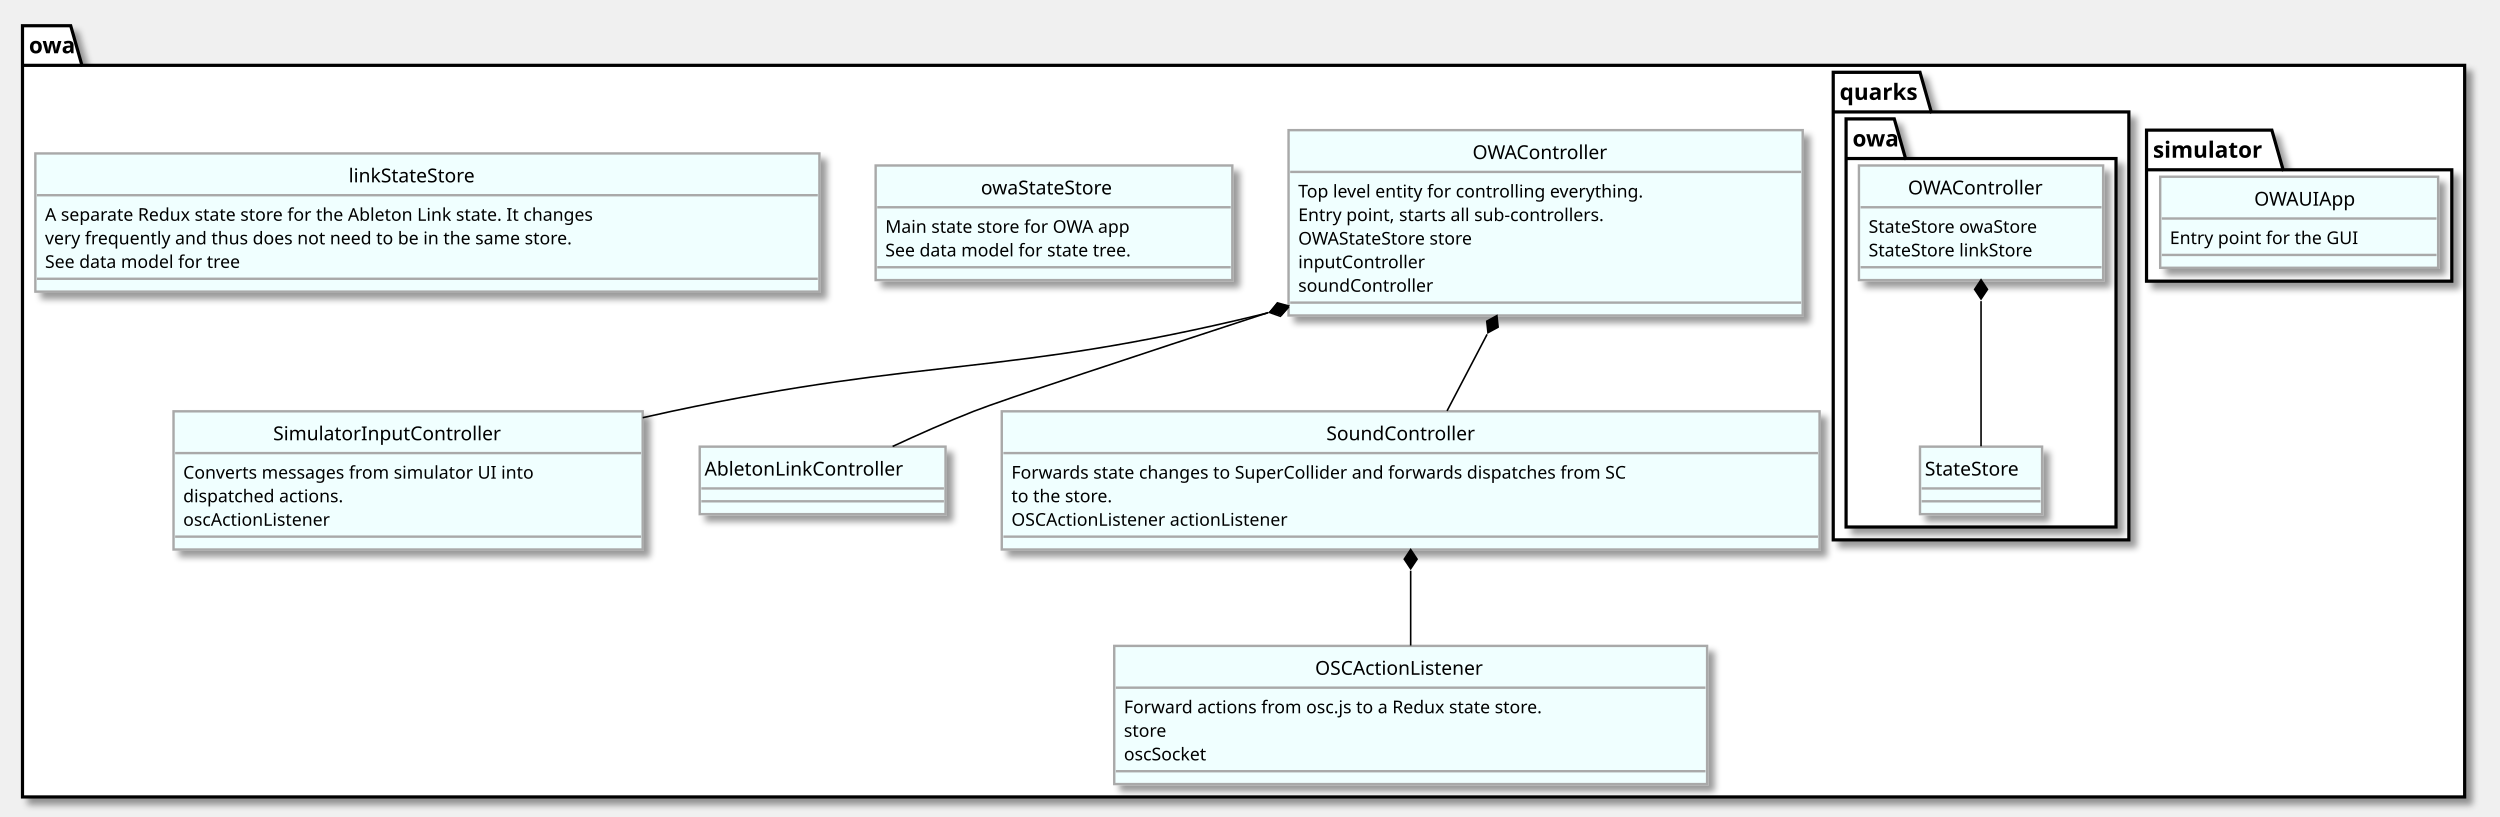
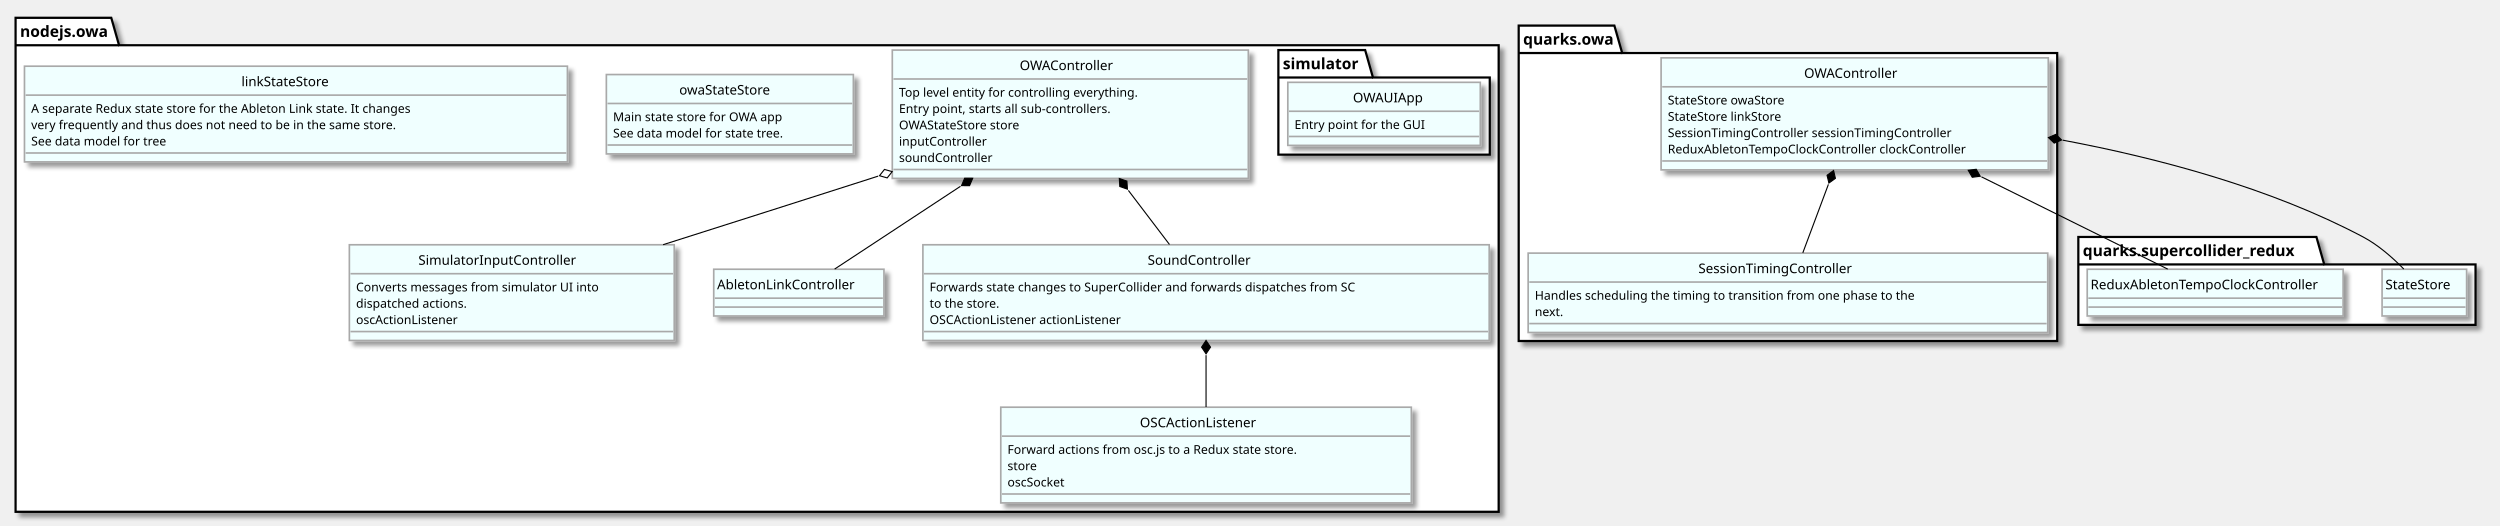
- <svg xmlns="http://www.w3.org/2000/svg" contentScriptType="application/ecmascript" contentStyleType="text/css" height="508px" preserveAspectRatio="none" style="width:1556px;height:508px;" version="1.1" viewBox="0 0 1556 508" width="1556px" zoomAndPan="magnify">
+ <svg xmlns="http://www.w3.org/2000/svg" contentScriptType="application/ecmascript" contentStyleType="text/css" height="472px" preserveAspectRatio="none" style="width:2247px;height:472px;" version="1.1" viewBox="0 0 2247 472" width="2247px" zoomAndPan="magnify">
  <defs>
-     <filter height="300%" id="f16iawlc1t3pei" width="300%" x="-1" y="-1">
+     <filter height="300%" id="f8wq1p1fm42qx" width="300%" x="-1" y="-1">
      <feGaussianBlur result="blurOut" stdDeviation="2.0" />
      <feColorMatrix in="blurOut" result="blurOut2" type="matrix" values="0 0 0 0 0 0 0 0 0 0 0 0 0 0 0 0 0 0 .4 0" />
      <feOffset dx="4.0" dy="4.0" in="blurOut2" result="blurOut3" />
      <feBlend in="SourceGraphic" in2="blurOut3" mode="normal" />
    </filter>
  </defs>
  <g>
-     <polygon fill="#FFFFFF" filter="url(#f16iawlc1t3pei)" points="14,16,44,16,51,40.669,1534,40.669,1534,496,14,496,14,16" style="stroke: #000000; stroke-width: 2.0;" />
-     <line style="stroke: #000000; stroke-width: 2.0;" x1="14" x2="51" y1="40.669" y2="40.669" />
-     <text fill="#000000" font-family="Monaco" font-size="14" font-weight="bold" lengthAdjust="spacingAndGlyphs" textLength="24" x="18" y="33.169">owa</text>
-     <polygon fill="#FFFFFF" filter="url(#f16iawlc1t3pei)" points="1336,81,1414,81,1421,105.669,1526,105.669,1526,175,1336,175,1336,81" style="stroke: #000000; stroke-width: 2.0;" />
-     <line style="stroke: #000000; stroke-width: 2.0;" x1="1336" x2="1421" y1="105.669" y2="105.669" />
-     <text fill="#000000" font-family="Monaco" font-size="14" font-weight="bold" lengthAdjust="spacingAndGlyphs" textLength="72" x="1340" y="98.169">simulator</text>
-     <polygon fill="#FFFFFF" filter="url(#f16iawlc1t3pei)" points="1141,45,1195,45,1202,69.669,1325,69.669,1325,336,1141,336,1141,45" style="stroke: #000000; stroke-width: 2.0;" />
-     <line style="stroke: #000000; stroke-width: 2.0;" x1="1141" x2="1202" y1="69.669" y2="69.669" />
-     <text fill="#000000" font-family="Monaco" font-size="14" font-weight="bold" lengthAdjust="spacingAndGlyphs" textLength="48" x="1145" y="62.169">quarks</text>
-     <polygon fill="#FFFFFF" filter="url(#f16iawlc1t3pei)" points="1149,74,1179,74,1186,98.669,1317,98.669,1317,328,1149,328,1149,74" style="stroke: #000000; stroke-width: 2.0;" />
-     <line style="stroke: #000000; stroke-width: 2.0;" x1="1149" x2="1186" y1="98.669" y2="98.669" />
-     <text fill="#000000" font-family="Monaco" font-size="14" font-weight="bold" lengthAdjust="spacingAndGlyphs" textLength="24" x="1153" y="91.169">owa</text>
-     <rect fill="#F0FFFF" filter="url(#f16iawlc1t3pei)" height="115.344" id="owa.OWAController" style="stroke: #A9A9A9; stroke-width: 1.5;" width="320" x="802" y="81" />
-     <text fill="#000000" font-family="Monaco" font-size="12" lengthAdjust="spacingAndGlyphs" textLength="91" x="916.5" y="99.002">OWAController</text>
-     <line style="stroke: #A9A9A9; stroke-width: 1.5;" x1="803" x2="1121" y1="107.002" y2="107.002" />
-     <text fill="#000000" font-family="Monaco" font-size="11" lengthAdjust="spacingAndGlyphs" textLength="308" x="808" y="122.92">Top level entity for controlling everything.</text>
-     <text fill="#000000" font-family="Monaco" font-size="11" lengthAdjust="spacingAndGlyphs" textLength="280" x="808" y="137.589">Entry point, starts all sub-controllers.</text>
-     <text fill="#000000" font-family="Monaco" font-size="11" lengthAdjust="spacingAndGlyphs" textLength="133" x="808" y="152.257">OWAStateStore store</text>
-     <text fill="#000000" font-family="Monaco" font-size="11" lengthAdjust="spacingAndGlyphs" textLength="105" x="808" y="166.926">inputController</text>
-     <text fill="#000000" font-family="Monaco" font-size="11" lengthAdjust="spacingAndGlyphs" textLength="105" x="808" y="181.594">soundController</text>
-     <line style="stroke: #A9A9A9; stroke-width: 1.5;" x1="803" x2="1121" y1="188.344" y2="188.344" />
-     <rect fill="#F0FFFF" filter="url(#f16iawlc1t3pei)" height="86.007" id="owa.SimulatorInputController" style="stroke: #A9A9A9; stroke-width: 1.5;" width="292" x="108" y="256" />
-     <text fill="#000000" font-family="Monaco" font-size="12" lengthAdjust="spacingAndGlyphs" textLength="168" x="170" y="274.002">SimulatorInputController</text>
-     <line style="stroke: #A9A9A9; stroke-width: 1.5;" x1="109" x2="399" y1="282.002" y2="282.002" />
-     <text fill="#000000" font-family="Monaco" font-size="11" lengthAdjust="spacingAndGlyphs" textLength="280" x="114" y="297.92">Converts messages from simulator UI into</text>
-     <text fill="#000000" font-family="Monaco" font-size="11" lengthAdjust="spacingAndGlyphs" textLength="133" x="114" y="312.589">dispatched actions.</text>
-     <text fill="#000000" font-family="Monaco" font-size="11" lengthAdjust="spacingAndGlyphs" textLength="119" x="114" y="327.257">oscActionListener</text>
-     <line style="stroke: #A9A9A9; stroke-width: 1.5;" x1="109" x2="399" y1="334.007" y2="334.007" />
-     <rect fill="#F0FFFF" filter="url(#f16iawlc1t3pei)" height="71.339" id="owa.owaStateStore" style="stroke: #A9A9A9; stroke-width: 1.5;" width="222" x="545" y="103" />
-     <text fill="#000000" font-family="Monaco" font-size="12" lengthAdjust="spacingAndGlyphs" textLength="91" x="610.5" y="121.002">owaStateStore</text>
-     <line style="stroke: #A9A9A9; stroke-width: 1.5;" x1="546" x2="766" y1="129.002" y2="129.002" />
-     <text fill="#000000" font-family="Monaco" font-size="11" lengthAdjust="spacingAndGlyphs" textLength="196" x="551" y="144.92">Main state store for OWA app</text>
-     <text fill="#000000" font-family="Monaco" font-size="11" lengthAdjust="spacingAndGlyphs" textLength="210" x="551" y="159.589">See data model for state tree.</text>
-     <line style="stroke: #A9A9A9; stroke-width: 1.5;" x1="546" x2="766" y1="166.339" y2="166.339" />
-     <rect fill="#F0FFFF" filter="url(#f16iawlc1t3pei)" height="86.007" id="owa.linkStateStore" style="stroke: #A9A9A9; stroke-width: 1.5;" width="488" x="22" y="95.5" />
-     <text fill="#000000" font-family="Monaco" font-size="12" lengthAdjust="spacingAndGlyphs" textLength="98" x="217" y="113.502">linkStateStore</text>
-     <line style="stroke: #A9A9A9; stroke-width: 1.5;" x1="23" x2="509" y1="121.502" y2="121.502" />
-     <text fill="#000000" font-family="Monaco" font-size="11" lengthAdjust="spacingAndGlyphs" textLength="476" x="28" y="137.42">A separate Redux state store for the Ableton Link state.  It changes</text>
-     <text fill="#000000" font-family="Monaco" font-size="11" lengthAdjust="spacingAndGlyphs" textLength="441" x="28" y="152.089">very frequently and thus does not need to be in the same store.</text>
-     <text fill="#000000" font-family="Monaco" font-size="11" lengthAdjust="spacingAndGlyphs" textLength="161" x="28" y="166.757">See data model for tree</text>
-     <line style="stroke: #A9A9A9; stroke-width: 1.5;" x1="23" x2="509" y1="173.507" y2="173.507" />
-     <rect fill="#F0FFFF" filter="url(#f16iawlc1t3pei)" height="86.007" id="owa.OSCActionListener" style="stroke: #A9A9A9; stroke-width: 1.5;" width="369" x="693.5" y="402" />
-     <text fill="#000000" font-family="Monaco" font-size="12" lengthAdjust="spacingAndGlyphs" textLength="119" x="818.5" y="420.002">OSCActionListener</text>
-     <line style="stroke: #A9A9A9; stroke-width: 1.5;" x1="694.5" x2="1061.5" y1="428.002" y2="428.002" />
-     <text fill="#000000" font-family="Monaco" font-size="11" lengthAdjust="spacingAndGlyphs" textLength="357" x="699.5" y="443.92">Forward actions from osc.js to a Redux state store.</text>
-     <text fill="#000000" font-family="Monaco" font-size="11" lengthAdjust="spacingAndGlyphs" textLength="35" x="699.5" y="458.589">store</text>
-     <text fill="#000000" font-family="Monaco" font-size="11" lengthAdjust="spacingAndGlyphs" textLength="63" x="699.5" y="473.257">oscSocket</text>
-     <line style="stroke: #A9A9A9; stroke-width: 1.5;" x1="694.5" x2="1061.5" y1="480.007" y2="480.007" />
-     <rect fill="#F0FFFF" filter="url(#f16iawlc1t3pei)" height="42.002" id="owa.AbletonLinkController" style="stroke: #A9A9A9; stroke-width: 1.5;" width="153" x="435.5" y="278" />
-     <text fill="#000000" font-family="Monaco" font-size="12" lengthAdjust="spacingAndGlyphs" textLength="147" x="438.5" y="296.002">AbletonLinkController</text>
-     <line style="stroke: #A9A9A9; stroke-width: 1.5;" x1="436.5" x2="587.5" y1="304.002" y2="304.002" />
-     <line style="stroke: #A9A9A9; stroke-width: 1.5;" x1="436.5" x2="587.5" y1="312.002" y2="312.002" />
-     <rect fill="#F0FFFF" filter="url(#f16iawlc1t3pei)" height="86.007" id="owa.SoundController" style="stroke: #A9A9A9; stroke-width: 1.5;" width="509" x="623.5" y="256" />
-     <text fill="#000000" font-family="Monaco" font-size="12" lengthAdjust="spacingAndGlyphs" textLength="105" x="825.5" y="274.002">SoundController</text>
-     <line style="stroke: #A9A9A9; stroke-width: 1.5;" x1="624.5" x2="1131.5" y1="282.002" y2="282.002" />
-     <text fill="#000000" font-family="Monaco" font-size="11" lengthAdjust="spacingAndGlyphs" textLength="497" x="629.5" y="297.92">Forwards state changes to SuperCollider and forwards dispatches from SC</text>
-     <text fill="#000000" font-family="Monaco" font-size="11" lengthAdjust="spacingAndGlyphs" textLength="91" x="629.5" y="312.589">to the store.</text>
-     <text fill="#000000" font-family="Monaco" font-size="11" lengthAdjust="spacingAndGlyphs" textLength="224" x="629.5" y="327.257">OSCActionListener actionListener</text>
-     <line style="stroke: #A9A9A9; stroke-width: 1.5;" x1="624.5" x2="1131.5" y1="334.007" y2="334.007" />
-     <rect fill="#F0FFFF" filter="url(#f16iawlc1t3pei)" height="56.67" id="owa.simulator.OWAUIApp" style="stroke: #A9A9A9; stroke-width: 1.5;" width="173" x="1344.5" y="110" />
-     <text fill="#000000" font-family="Monaco" font-size="12" lengthAdjust="spacingAndGlyphs" textLength="56" x="1403" y="128.002">OWAUIApp</text>
-     <line style="stroke: #A9A9A9; stroke-width: 1.5;" x1="1345.5" x2="1516.5" y1="136.002" y2="136.002" />
-     <text fill="#000000" font-family="Monaco" font-size="11" lengthAdjust="spacingAndGlyphs" textLength="161" x="1350.5" y="151.92">Entry point for the GUI</text>
-     <line style="stroke: #A9A9A9; stroke-width: 1.5;" x1="1345.5" x2="1516.5" y1="158.67" y2="158.67" />
-     <rect fill="#F0FFFF" filter="url(#f16iawlc1t3pei)" height="71.339" id="owa.quarks.owa.OWAController" style="stroke: #A9A9A9; stroke-width: 1.5;" width="152" x="1157" y="103" />
-     <text fill="#000000" font-family="Monaco" font-size="12" lengthAdjust="spacingAndGlyphs" textLength="91" x="1187.5" y="121.002">OWAController</text>
-     <line style="stroke: #A9A9A9; stroke-width: 1.5;" x1="1158" x2="1308" y1="129.002" y2="129.002" />
-     <text fill="#000000" font-family="Monaco" font-size="11" lengthAdjust="spacingAndGlyphs" textLength="133" x="1163" y="144.92">StateStore owaStore</text>
-     <text fill="#000000" font-family="Monaco" font-size="11" lengthAdjust="spacingAndGlyphs" textLength="140" x="1163" y="159.589">StateStore linkStore</text>
-     <line style="stroke: #A9A9A9; stroke-width: 1.5;" x1="1158" x2="1308" y1="166.339" y2="166.339" />
-     <rect fill="#F0FFFF" filter="url(#f16iawlc1t3pei)" height="42.002" id="owa.quarks.owa.StateStore" style="stroke: #A9A9A9; stroke-width: 1.5;" width="76" x="1195" y="278" />
-     <text fill="#000000" font-family="Monaco" font-size="12" lengthAdjust="spacingAndGlyphs" textLength="70" x="1198" y="296.002">StateStore</text>
-     <line style="stroke: #A9A9A9; stroke-width: 1.5;" x1="1196" x2="1270" y1="304.002" y2="304.002" />
-     <line style="stroke: #A9A9A9; stroke-width: 1.5;" x1="1196" x2="1270" y1="312.002" y2="312.002" />
-     <path d="M788.946,194.785 C787.291,195.197 785.642,195.602 784,196 C623.788,234.777 579.235,221.726 418,256 C412.098,257.255 406.089,258.584 400.029,259.968 " fill="none" id="owa.OWAController-owa.SimulatorInputController" style="stroke: #000000; stroke-width: 1.0;" />
-     <polygon fill="#FFFFFF" points="801.732,191.493,794.924,189.116,790.111,194.485,796.919,196.863,801.732,191.493" style="stroke: #000000; stroke-width: 1.0;" />
-     <path d="M789.482,194.503 C708.101,221.094 624.694,248.665 606,256 C589.294,262.555 571.296,270.55 555.565,277.86 " fill="none" id="owa.OWAController-owa.AbletonLinkController" style="stroke: #000000; stroke-width: 1.0;" />
-     <polygon fill="#000000" points="801.99,190.419,795.044,188.479,790.583,194.144,797.528,196.084,801.99,190.419" style="stroke: #000000; stroke-width: 1.0;" />
-     <path d="M925.576,208.095 C917.1,224.292 908.314,241.078 900.635,255.751 " fill="none" id="owa.OWAController-owa.SoundController" style="stroke: #000000; stroke-width: 1.0;" />
-     <polygon fill="#000000" points="931.674,196.444,925.348,199.905,926.11,207.076,932.436,203.615,931.674,196.444" style="stroke: #000000; stroke-width: 1.0;" />
-     <path d="M878,355.243 C878,370.691 878,387.198 878,401.788 " fill="none" id="owa.SoundController-owa.OSCActionListener" style="stroke: #000000; stroke-width: 1.0;" />
-     <polygon fill="#000000" points="878,342.015,874,348.015,878,354.015,882,348.015,878,342.015" style="stroke: #000000; stroke-width: 1.0;" />
-     <path d="M1233,187.426 C1233,217.627 1233,254.849 1233,277.749 " fill="none" id="owa.quarks.owa.OWAController-owa.quarks.owa.StateStore" style="stroke: #000000; stroke-width: 1.0;" />
-     <polygon fill="#000000" points="1233,174.12,1229,180.12,1233,186.12,1237,180.12,1233,174.12" style="stroke: #000000; stroke-width: 1.0;" />
+     <polygon fill="#FFFFFF" filter="url(#f8wq1p1fm42qx)" points="14,16,100,16,107,40.669,1347,40.669,1347,460,14,460,14,16" style="stroke: #000000; stroke-width: 2.0;" />
+     <line style="stroke: #000000; stroke-width: 2.0;" x1="14" x2="107" y1="40.669" y2="40.669" />
+     <text fill="#000000" font-family="Monaco" font-size="14" font-weight="bold" lengthAdjust="spacingAndGlyphs" textLength="80" x="18" y="33.169">nodejs.owa</text>
+     <polygon fill="#FFFFFF" filter="url(#f8wq1p1fm42qx)" points="1149,45,1227,45,1234,69.669,1339,69.669,1339,139,1149,139,1149,45" style="stroke: #000000; stroke-width: 2.0;" />
+     <line style="stroke: #000000; stroke-width: 2.0;" x1="1149" x2="1234" y1="69.669" y2="69.669" />
+     <text fill="#000000" font-family="Monaco" font-size="14" font-weight="bold" lengthAdjust="spacingAndGlyphs" textLength="72" x="1153" y="62.169">simulator</text>
+     <polygon fill="#FFFFFF" filter="url(#f8wq1p1fm42qx)" points="1365,23,1451,23,1458,47.669,1849,47.669,1849,306.5,1365,306.5,1365,23" style="stroke: #000000; stroke-width: 2.0;" />
+     <line style="stroke: #000000; stroke-width: 2.0;" x1="1365" x2="1458" y1="47.669" y2="47.669" />
+     <text fill="#000000" font-family="Monaco" font-size="14" font-weight="bold" lengthAdjust="spacingAndGlyphs" textLength="80" x="1369" y="40.169">quarks.owa</text>
+     <polygon fill="#FFFFFF" filter="url(#f8wq1p1fm42qx)" points="1868,213,2082,213,2089,237.669,2225,237.669,2225,292,1868,292,1868,213" style="stroke: #000000; stroke-width: 2.0;" />
+     <line style="stroke: #000000; stroke-width: 2.0;" x1="1868" x2="2089" y1="237.669" y2="237.669" />
+     <text fill="#000000" font-family="Monaco" font-size="14" font-weight="bold" lengthAdjust="spacingAndGlyphs" textLength="208" x="1872" y="230.169">quarks.supercollider_redux</text>
+     <rect fill="#F0FFFF" filter="url(#f8wq1p1fm42qx)" height="115.344" id="nodejs.owa.OWAController" style="stroke: #A9A9A9; stroke-width: 1.5;" width="320" x="802" y="45" />
+     <text fill="#000000" font-family="Monaco" font-size="12" lengthAdjust="spacingAndGlyphs" textLength="91" x="916.5" y="63.002">OWAController</text>
+     <line style="stroke: #A9A9A9; stroke-width: 1.5;" x1="803" x2="1121" y1="71.002" y2="71.002" />
+     <text fill="#000000" font-family="Monaco" font-size="11" lengthAdjust="spacingAndGlyphs" textLength="308" x="808" y="86.92">Top level entity for controlling everything.</text>
+     <text fill="#000000" font-family="Monaco" font-size="11" lengthAdjust="spacingAndGlyphs" textLength="280" x="808" y="101.589">Entry point, starts all sub-controllers.</text>
+     <text fill="#000000" font-family="Monaco" font-size="11" lengthAdjust="spacingAndGlyphs" textLength="133" x="808" y="116.257">OWAStateStore store</text>
+     <text fill="#000000" font-family="Monaco" font-size="11" lengthAdjust="spacingAndGlyphs" textLength="105" x="808" y="130.926">inputController</text>
+     <text fill="#000000" font-family="Monaco" font-size="11" lengthAdjust="spacingAndGlyphs" textLength="105" x="808" y="145.594">soundController</text>
+     <line style="stroke: #A9A9A9; stroke-width: 1.5;" x1="803" x2="1121" y1="152.344" y2="152.344" />
+     <rect fill="#F0FFFF" filter="url(#f8wq1p1fm42qx)" height="86.007" id="nodejs.owa.SimulatorInputController" style="stroke: #A9A9A9; stroke-width: 1.5;" width="292" x="314" y="220" />
+     <text fill="#000000" font-family="Monaco" font-size="12" lengthAdjust="spacingAndGlyphs" textLength="168" x="376" y="238.002">SimulatorInputController</text>
+     <line style="stroke: #A9A9A9; stroke-width: 1.5;" x1="315" x2="605" y1="246.002" y2="246.002" />
+     <text fill="#000000" font-family="Monaco" font-size="11" lengthAdjust="spacingAndGlyphs" textLength="280" x="320" y="261.92">Converts messages from simulator UI into</text>
+     <text fill="#000000" font-family="Monaco" font-size="11" lengthAdjust="spacingAndGlyphs" textLength="133" x="320" y="276.589">dispatched actions.</text>
+     <text fill="#000000" font-family="Monaco" font-size="11" lengthAdjust="spacingAndGlyphs" textLength="119" x="320" y="291.257">oscActionListener</text>
+     <line style="stroke: #A9A9A9; stroke-width: 1.5;" x1="315" x2="605" y1="298.007" y2="298.007" />
+     <rect fill="#F0FFFF" filter="url(#f8wq1p1fm42qx)" height="71.339" id="nodejs.owa.owaStateStore" style="stroke: #A9A9A9; stroke-width: 1.5;" width="222" x="545" y="67" />
+     <text fill="#000000" font-family="Monaco" font-size="12" lengthAdjust="spacingAndGlyphs" textLength="91" x="610.5" y="85.002">owaStateStore</text>
+     <line style="stroke: #A9A9A9; stroke-width: 1.5;" x1="546" x2="766" y1="93.002" y2="93.002" />
+     <text fill="#000000" font-family="Monaco" font-size="11" lengthAdjust="spacingAndGlyphs" textLength="196" x="551" y="108.92">Main state store for OWA app</text>
+     <text fill="#000000" font-family="Monaco" font-size="11" lengthAdjust="spacingAndGlyphs" textLength="210" x="551" y="123.589">See data model for state tree.</text>
+     <line style="stroke: #A9A9A9; stroke-width: 1.5;" x1="546" x2="766" y1="130.339" y2="130.339" />
+     <rect fill="#F0FFFF" filter="url(#f8wq1p1fm42qx)" height="86.007" id="nodejs.owa.linkStateStore" style="stroke: #A9A9A9; stroke-width: 1.5;" width="488" x="22" y="59.5" />
+     <text fill="#000000" font-family="Monaco" font-size="12" lengthAdjust="spacingAndGlyphs" textLength="98" x="217" y="77.502">linkStateStore</text>
+     <line style="stroke: #A9A9A9; stroke-width: 1.5;" x1="23" x2="509" y1="85.502" y2="85.502" />
+     <text fill="#000000" font-family="Monaco" font-size="11" lengthAdjust="spacingAndGlyphs" textLength="476" x="28" y="101.42">A separate Redux state store for the Ableton Link state.  It changes</text>
+     <text fill="#000000" font-family="Monaco" font-size="11" lengthAdjust="spacingAndGlyphs" textLength="441" x="28" y="116.089">very frequently and thus does not need to be in the same store.</text>
+     <text fill="#000000" font-family="Monaco" font-size="11" lengthAdjust="spacingAndGlyphs" textLength="161" x="28" y="130.757">See data model for tree</text>
+     <line style="stroke: #A9A9A9; stroke-width: 1.5;" x1="23" x2="509" y1="137.507" y2="137.507" />
+     <rect fill="#F0FFFF" filter="url(#f8wq1p1fm42qx)" height="86.007" id="nodejs.owa.OSCActionListener" style="stroke: #A9A9A9; stroke-width: 1.5;" width="369" x="899.5" y="366" />
+     <text fill="#000000" font-family="Monaco" font-size="12" lengthAdjust="spacingAndGlyphs" textLength="119" x="1024.5" y="384.002">OSCActionListener</text>
+     <line style="stroke: #A9A9A9; stroke-width: 1.5;" x1="900.5" x2="1267.5" y1="392.002" y2="392.002" />
+     <text fill="#000000" font-family="Monaco" font-size="11" lengthAdjust="spacingAndGlyphs" textLength="357" x="905.5" y="407.92">Forward actions from osc.js to a Redux state store.</text>
+     <text fill="#000000" font-family="Monaco" font-size="11" lengthAdjust="spacingAndGlyphs" textLength="35" x="905.5" y="422.589">store</text>
+     <text fill="#000000" font-family="Monaco" font-size="11" lengthAdjust="spacingAndGlyphs" textLength="63" x="905.5" y="437.257">oscSocket</text>
+     <line style="stroke: #A9A9A9; stroke-width: 1.5;" x1="900.5" x2="1267.5" y1="444.007" y2="444.007" />
+     <rect fill="#F0FFFF" filter="url(#f8wq1p1fm42qx)" height="42.002" id="nodejs.owa.AbletonLinkController" style="stroke: #A9A9A9; stroke-width: 1.5;" width="153" x="641.5" y="242" />
+     <text fill="#000000" font-family="Monaco" font-size="12" lengthAdjust="spacingAndGlyphs" textLength="147" x="644.5" y="260.002">AbletonLinkController</text>
+     <line style="stroke: #A9A9A9; stroke-width: 1.5;" x1="642.5" x2="793.5" y1="268.002" y2="268.002" />
+     <line style="stroke: #A9A9A9; stroke-width: 1.5;" x1="642.5" x2="793.5" y1="276.002" y2="276.002" />
+     <rect fill="#F0FFFF" filter="url(#f8wq1p1fm42qx)" height="86.007" id="nodejs.owa.SoundController" style="stroke: #A9A9A9; stroke-width: 1.5;" width="509" x="829.5" y="220" />
+     <text fill="#000000" font-family="Monaco" font-size="12" lengthAdjust="spacingAndGlyphs" textLength="105" x="1031.5" y="238.002">SoundController</text>
+     <line style="stroke: #A9A9A9; stroke-width: 1.5;" x1="830.5" x2="1337.5" y1="246.002" y2="246.002" />
+     <text fill="#000000" font-family="Monaco" font-size="11" lengthAdjust="spacingAndGlyphs" textLength="497" x="835.5" y="261.92">Forwards state changes to SuperCollider and forwards dispatches from SC</text>
+     <text fill="#000000" font-family="Monaco" font-size="11" lengthAdjust="spacingAndGlyphs" textLength="91" x="835.5" y="276.589">to the store.</text>
+     <text fill="#000000" font-family="Monaco" font-size="11" lengthAdjust="spacingAndGlyphs" textLength="224" x="835.5" y="291.257">OSCActionListener actionListener</text>
+     <line style="stroke: #A9A9A9; stroke-width: 1.5;" x1="830.5" x2="1337.5" y1="298.007" y2="298.007" />
+     <rect fill="#F0FFFF" filter="url(#f8wq1p1fm42qx)" height="56.67" id="nodejs.owa.simulator.OWAUIApp" style="stroke: #A9A9A9; stroke-width: 1.5;" width="173" x="1157.5" y="74" />
+     <text fill="#000000" font-family="Monaco" font-size="12" lengthAdjust="spacingAndGlyphs" textLength="56" x="1216" y="92.002">OWAUIApp</text>
+     <line style="stroke: #A9A9A9; stroke-width: 1.5;" x1="1158.5" x2="1329.5" y1="100.002" y2="100.002" />
+     <text fill="#000000" font-family="Monaco" font-size="11" lengthAdjust="spacingAndGlyphs" textLength="161" x="1163.5" y="115.92">Entry point for the GUI</text>
+     <line style="stroke: #A9A9A9; stroke-width: 1.5;" x1="1158.5" x2="1329.5" y1="122.67" y2="122.67" />
+     <rect fill="#F0FFFF" filter="url(#f8wq1p1fm42qx)" height="100.676" id="OWAController" style="stroke: #A9A9A9; stroke-width: 1.5;" width="348" x="1493" y="52" />
+     <text fill="#000000" font-family="Monaco" font-size="12" lengthAdjust="spacingAndGlyphs" textLength="91" x="1621.5" y="70.002">OWAController</text>
+     <line style="stroke: #A9A9A9; stroke-width: 1.5;" x1="1494" x2="1840" y1="78.002" y2="78.002" />
+     <text fill="#000000" font-family="Monaco" font-size="11" lengthAdjust="spacingAndGlyphs" textLength="133" x="1499" y="93.92">StateStore owaStore</text>
+     <text fill="#000000" font-family="Monaco" font-size="11" lengthAdjust="spacingAndGlyphs" textLength="140" x="1499" y="108.589">StateStore linkStore</text>
+     <text fill="#000000" font-family="Monaco" font-size="11" lengthAdjust="spacingAndGlyphs" textLength="329" x="1499" y="123.257">SessionTimingController sessionTimingController</text>
+     <text fill="#000000" font-family="Monaco" font-size="11" lengthAdjust="spacingAndGlyphs" textLength="336" x="1499" y="137.926">ReduxAbletonTempoClockController clockController</text>
+     <line style="stroke: #A9A9A9; stroke-width: 1.5;" x1="1494" x2="1840" y1="144.676" y2="144.676" />
+     <rect fill="#F0FFFF" filter="url(#f8wq1p1fm42qx)" height="71.339" id="SessionTimingController" style="stroke: #A9A9A9; stroke-width: 1.5;" width="467" x="1373.5" y="227.5" />
+     <text fill="#000000" font-family="Monaco" font-size="12" lengthAdjust="spacingAndGlyphs" textLength="161" x="1526.5" y="245.502">SessionTimingController</text>
+     <line style="stroke: #A9A9A9; stroke-width: 1.5;" x1="1374.5" x2="1839.5" y1="253.502" y2="253.502" />
+     <text fill="#000000" font-family="Monaco" font-size="11" lengthAdjust="spacingAndGlyphs" textLength="455" x="1379.5" y="269.42">Handles scheduling the timing to transition from one phase to the</text>
+     <text fill="#000000" font-family="Monaco" font-size="11" lengthAdjust="spacingAndGlyphs" textLength="35" x="1379.5" y="284.089">next.</text>
+     <line style="stroke: #A9A9A9; stroke-width: 1.5;" x1="1374.5" x2="1839.5" y1="290.839" y2="290.839" />
+     <rect fill="#F0FFFF" filter="url(#f8wq1p1fm42qx)" height="42.002" id="quarks.supercollider_redux.StateStore" style="stroke: #A9A9A9; stroke-width: 1.5;" width="76" x="2141" y="242" />
+     <text fill="#000000" font-family="Monaco" font-size="12" lengthAdjust="spacingAndGlyphs" textLength="70" x="2144" y="260.002">StateStore</text>
+     <line style="stroke: #A9A9A9; stroke-width: 1.5;" x1="2142" x2="2216" y1="268.002" y2="268.002" />
+     <line style="stroke: #A9A9A9; stroke-width: 1.5;" x1="2142" x2="2216" y1="276.002" y2="276.002" />
+     <rect fill="#F0FFFF" filter="url(#f8wq1p1fm42qx)" height="42.002" id="quarks.supercollider_redux.ReduxAbletonTempoClockController" style="stroke: #A9A9A9; stroke-width: 1.5;" width="230" x="1876" y="242" />
+     <text fill="#000000" font-family="Monaco" font-size="12" lengthAdjust="spacingAndGlyphs" textLength="224" x="1879" y="260.002">ReduxAbletonTempoClockController</text>
+     <line style="stroke: #A9A9A9; stroke-width: 1.5;" x1="1877" x2="2105" y1="268.002" y2="268.002" />
+     <line style="stroke: #A9A9A9; stroke-width: 1.5;" x1="1877" x2="2105" y1="276.002" y2="276.002" />
+     <path d="M789.261,158.314 C787.498,158.879 785.744,159.441 784,160 C722.312,179.769 653.967,201.518 596.012,219.917 " fill="none" id="nodejs.owa.OWAController-nodejs.owa.SimulatorInputController" style="stroke: #000000; stroke-width: 1.0;" />
+     <polygon fill="#FFFFFF" points="801.904,154.255,794.969,152.28,790.478,157.923,797.414,159.898,801.904,154.255" style="stroke: #000000; stroke-width: 1.0;" />
+     <path d="M863.26,167.45 C822.91,193.992 779.034,222.852 750.183,241.83 " fill="none" id="nodejs.owa.OWAController-nodejs.owa.AbletonLinkController" style="stroke: #000000; stroke-width: 1.0;" />
+     <polygon fill="#000000" points="874.255,160.217,867.044,160.173,864.23,166.812,871.441,166.857,874.255,160.217" style="stroke: #000000; stroke-width: 1.0;" />
+     <path d="M1014.184,171.152 C1026.716,187.639 1039.756,204.793 1051.126,219.751 " fill="none" id="nodejs.owa.OWAController-nodejs.owa.SoundController" style="stroke: #000000; stroke-width: 1.0;" />
+     <polygon fill="#000000" points="1006.045,160.444,1006.491,167.642,1013.307,169.998,1012.86,162.8,1006.045,160.444" style="stroke: #000000; stroke-width: 1.0;" />
+     <path d="M1084,319.243 C1084,334.691 1084,351.198 1084,365.788 " fill="none" id="nodejs.owa.SoundController-nodejs.owa.OSCActionListener" style="stroke: #000000; stroke-width: 1.0;" />
+     <polygon fill="#000000" points="1084,306.015,1080,312.015,1084,318.015,1088,312.015,1084,306.015" style="stroke: #000000; stroke-width: 1.0;" />
+     <path d="M1853.979,125.981 C1939.845,142.109 2040.829,168.901 2124,213 C2137.681,220.254 2150.621,231.694 2160.509,241.801 " fill="none" id="OWAController-quarks.supercollider_redux.StateStore" style="stroke: #000000; stroke-width: 1.0;" />
+     <polygon fill="#000000" points="1841.152,123.629,1846.332,128.645,1852.955,125.793,1847.775,120.777,1841.152,123.629" style="stroke: #000000; stroke-width: 1.0;" />
+     <path d="M1780.914,158.93 C1838.891,187.649 1905.903,220.845 1948.355,241.875 " fill="none" id="OWAController-quarks.supercollider_redux.ReduxAbletonTempoClockController" style="stroke: #000000; stroke-width: 1.0;" />
+     <polygon fill="#000000" points="1769.071,153.063,1772.672,159.311,1779.824,158.39,1776.223,152.142,1769.071,153.063" style="stroke: #000000; stroke-width: 1.0;" />
+     <path d="M1643.372,165.706 C1635.551,186.626 1627.124,209.168 1620.353,227.28 " fill="none" id="OWAController-SessionTimingController" style="stroke: #000000; stroke-width: 1.0;" />
+     <polygon fill="#000000" points="1648.016,153.283,1642.168,157.503,1643.814,164.524,1649.661,160.304,1648.016,153.283" style="stroke: #000000; stroke-width: 1.0;" />
  </g>
</svg>
